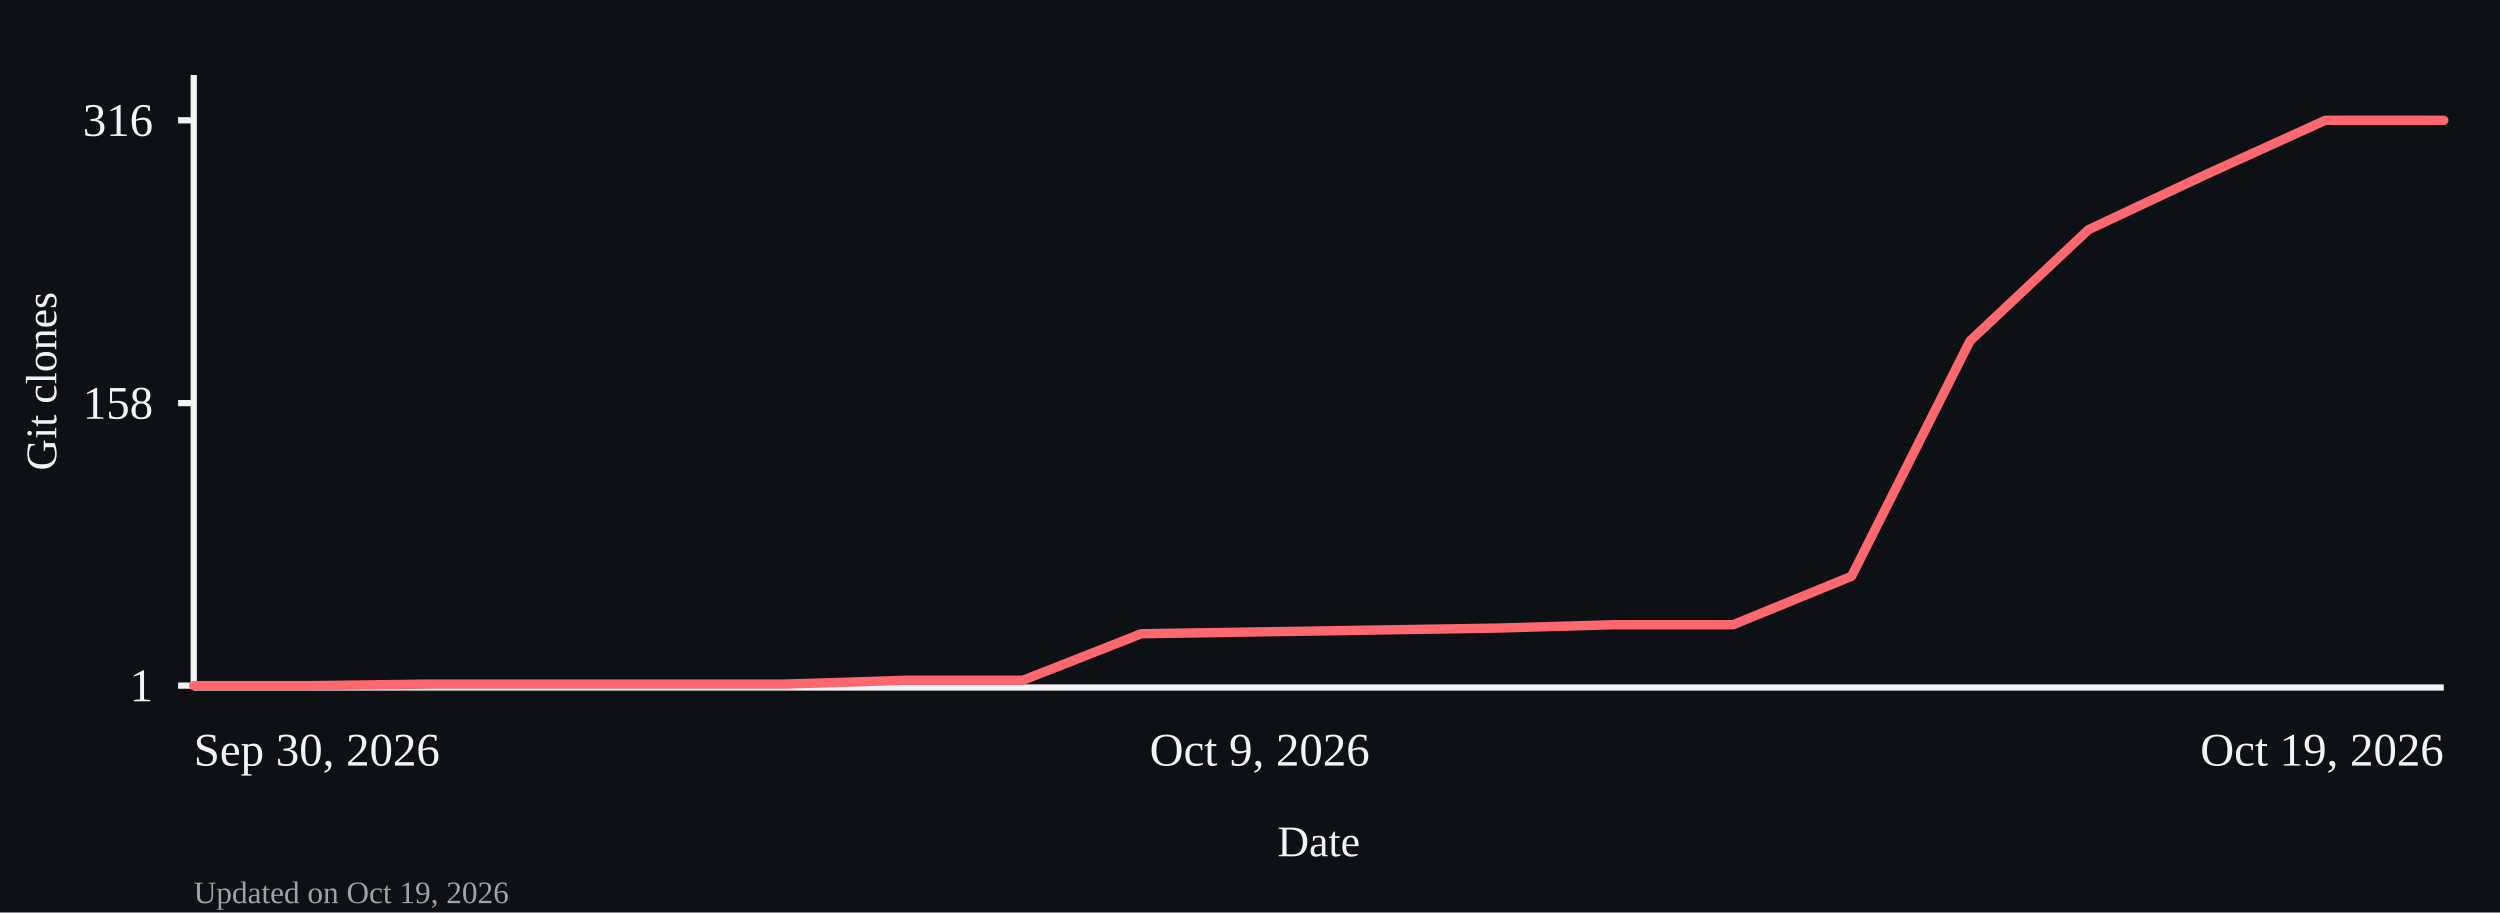
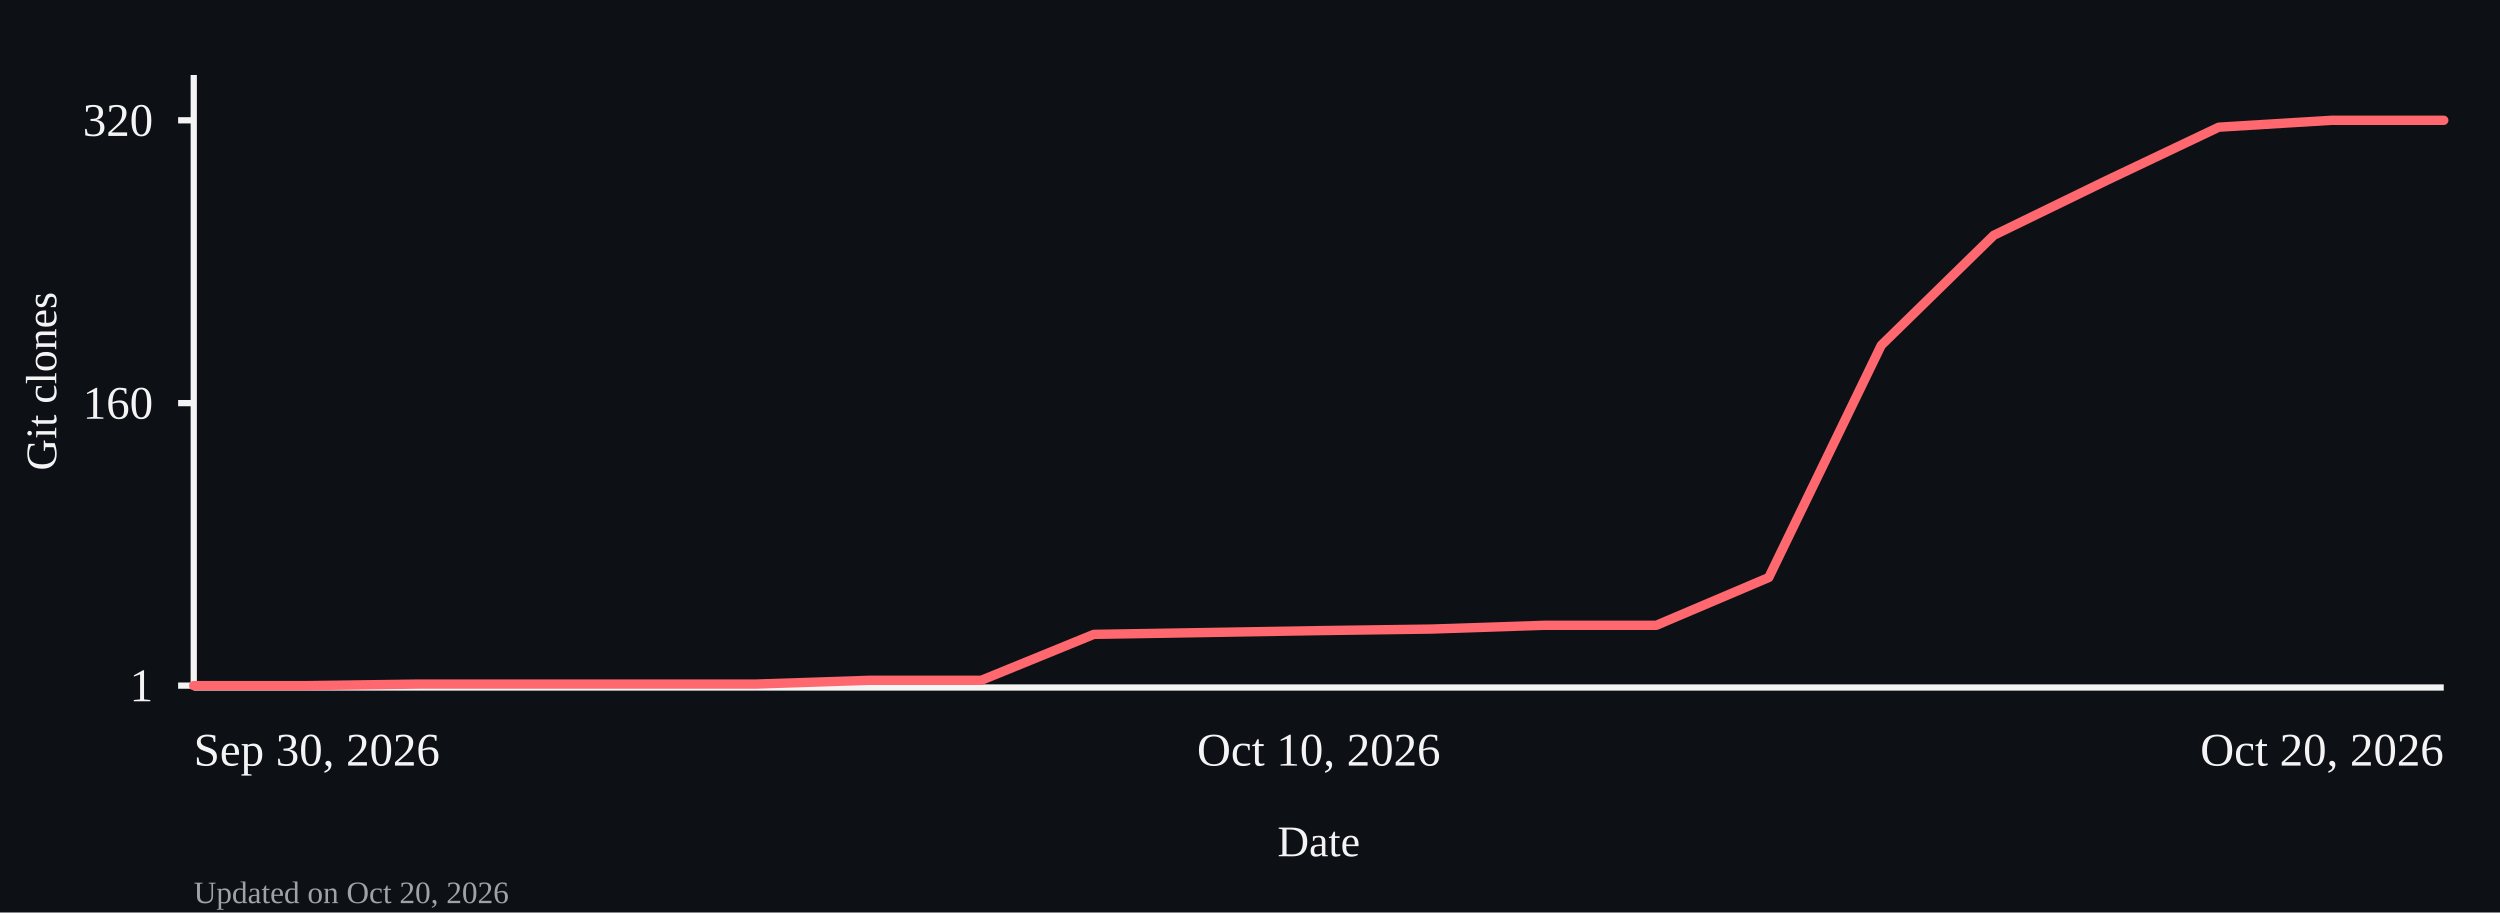
<svg xmlns="http://www.w3.org/2000/svg" width="800" height="292" viewBox="0 0 800 292" role="img" aria-labelledby="title desc">
  <rect width="800" height="292" fill="#0d1015" />
  <line x1="57" y1="38.5" x2="62" y2="38.5" stroke="#f4f4f5" stroke-width="2" />
-   <text x="49" y="43.5" text-anchor="end" fill="#f4f4f5" font-size="15">316</text>
+   <text x="49" y="43.5" text-anchor="end" fill="#f4f4f5" font-size="15">320</text>
  <line x1="57" y1="129.0" x2="62" y2="129.0" stroke="#f4f4f5" stroke-width="2" />
-   <text x="49" y="134.0" text-anchor="end" fill="#f4f4f5" font-size="15">158</text>
+   <text x="49" y="134.0" text-anchor="end" fill="#f4f4f5" font-size="15">160</text>
  <line x1="57" y1="219.4" x2="62" y2="219.4" stroke="#f4f4f5" stroke-width="2" />
  <text x="49" y="224.4" text-anchor="end" fill="#f4f4f5" font-size="15">1</text>
  <line x1="62" y1="24" x2="62" y2="220" stroke="#f4f4f5" stroke-width="2" />
  <line x1="62" y1="220" x2="782" y2="220" stroke="#f4f4f5" stroke-width="2" />
-   <path d="M62.0 219.4 L99.9 219.4 L137.8 218.9 L175.7 218.9 L213.6 218.9 L251.5 218.9 L289.4 217.7 L327.3 217.7 L365.2 202.8 L403.1 202.2 L440.9 201.6 L478.8 201.0 L516.7 199.9 L554.6 199.9 L592.5 184.4 L630.4 109.1 L668.3 73.5 L706.2 55.7 L744.1 38.5 L782.0 38.5" fill="none" stroke="#ff686f" stroke-width="3" stroke-linecap="round" stroke-linejoin="round" />
+   <path d="M62.0 219.4 L98.0 219.4 L134.0 218.9 L170.0 218.9 L206.0 218.9 L242.0 218.9 L278.0 217.7 L314.0 217.7 L350.0 203.0 L386.0 202.4 L422.0 201.8 L458.0 201.3 L494.0 200.1 L530.0 200.1 L566.0 184.8 L602.0 110.5 L638.0 75.3 L674.0 57.8 L710.0 40.7 L746.0 38.5 L782.0 38.5" fill="none" stroke="#ff686f" stroke-width="3" stroke-linecap="round" stroke-linejoin="round" />
  <text x="62.0" y="245" text-anchor="start" fill="#f4f4f5" font-size="15">Sep 30, 2026</text>
-   <text x="403.1" y="245" text-anchor="middle" fill="#f4f4f5" font-size="15">Oct 9, 2026</text>
-   <text x="782.0" y="245" text-anchor="end" fill="#f4f4f5" font-size="15">Oct 19, 2026</text>
+   <text x="422.0" y="245" text-anchor="middle" fill="#f4f4f5" font-size="15">Oct 10, 2026</text>
+   <text x="782.0" y="245" text-anchor="end" fill="#f4f4f5" font-size="15">Oct 20, 2026</text>
  <text x="422.0" y="274" text-anchor="middle" fill="#f4f4f5" font-size="14">Date</text>
  <text x="18" y="122.0" transform="rotate(-90 18 122.0)" text-anchor="middle" fill="#f4f4f5" font-size="14">Git clones</text>
-   <text x="62" y="289" fill="#a1a1aa" font-size="10">Updated on Oct 19, 2026</text>
+   <text x="62" y="289" fill="#a1a1aa" font-size="10">Updated on Oct 20, 2026</text>
</svg>
